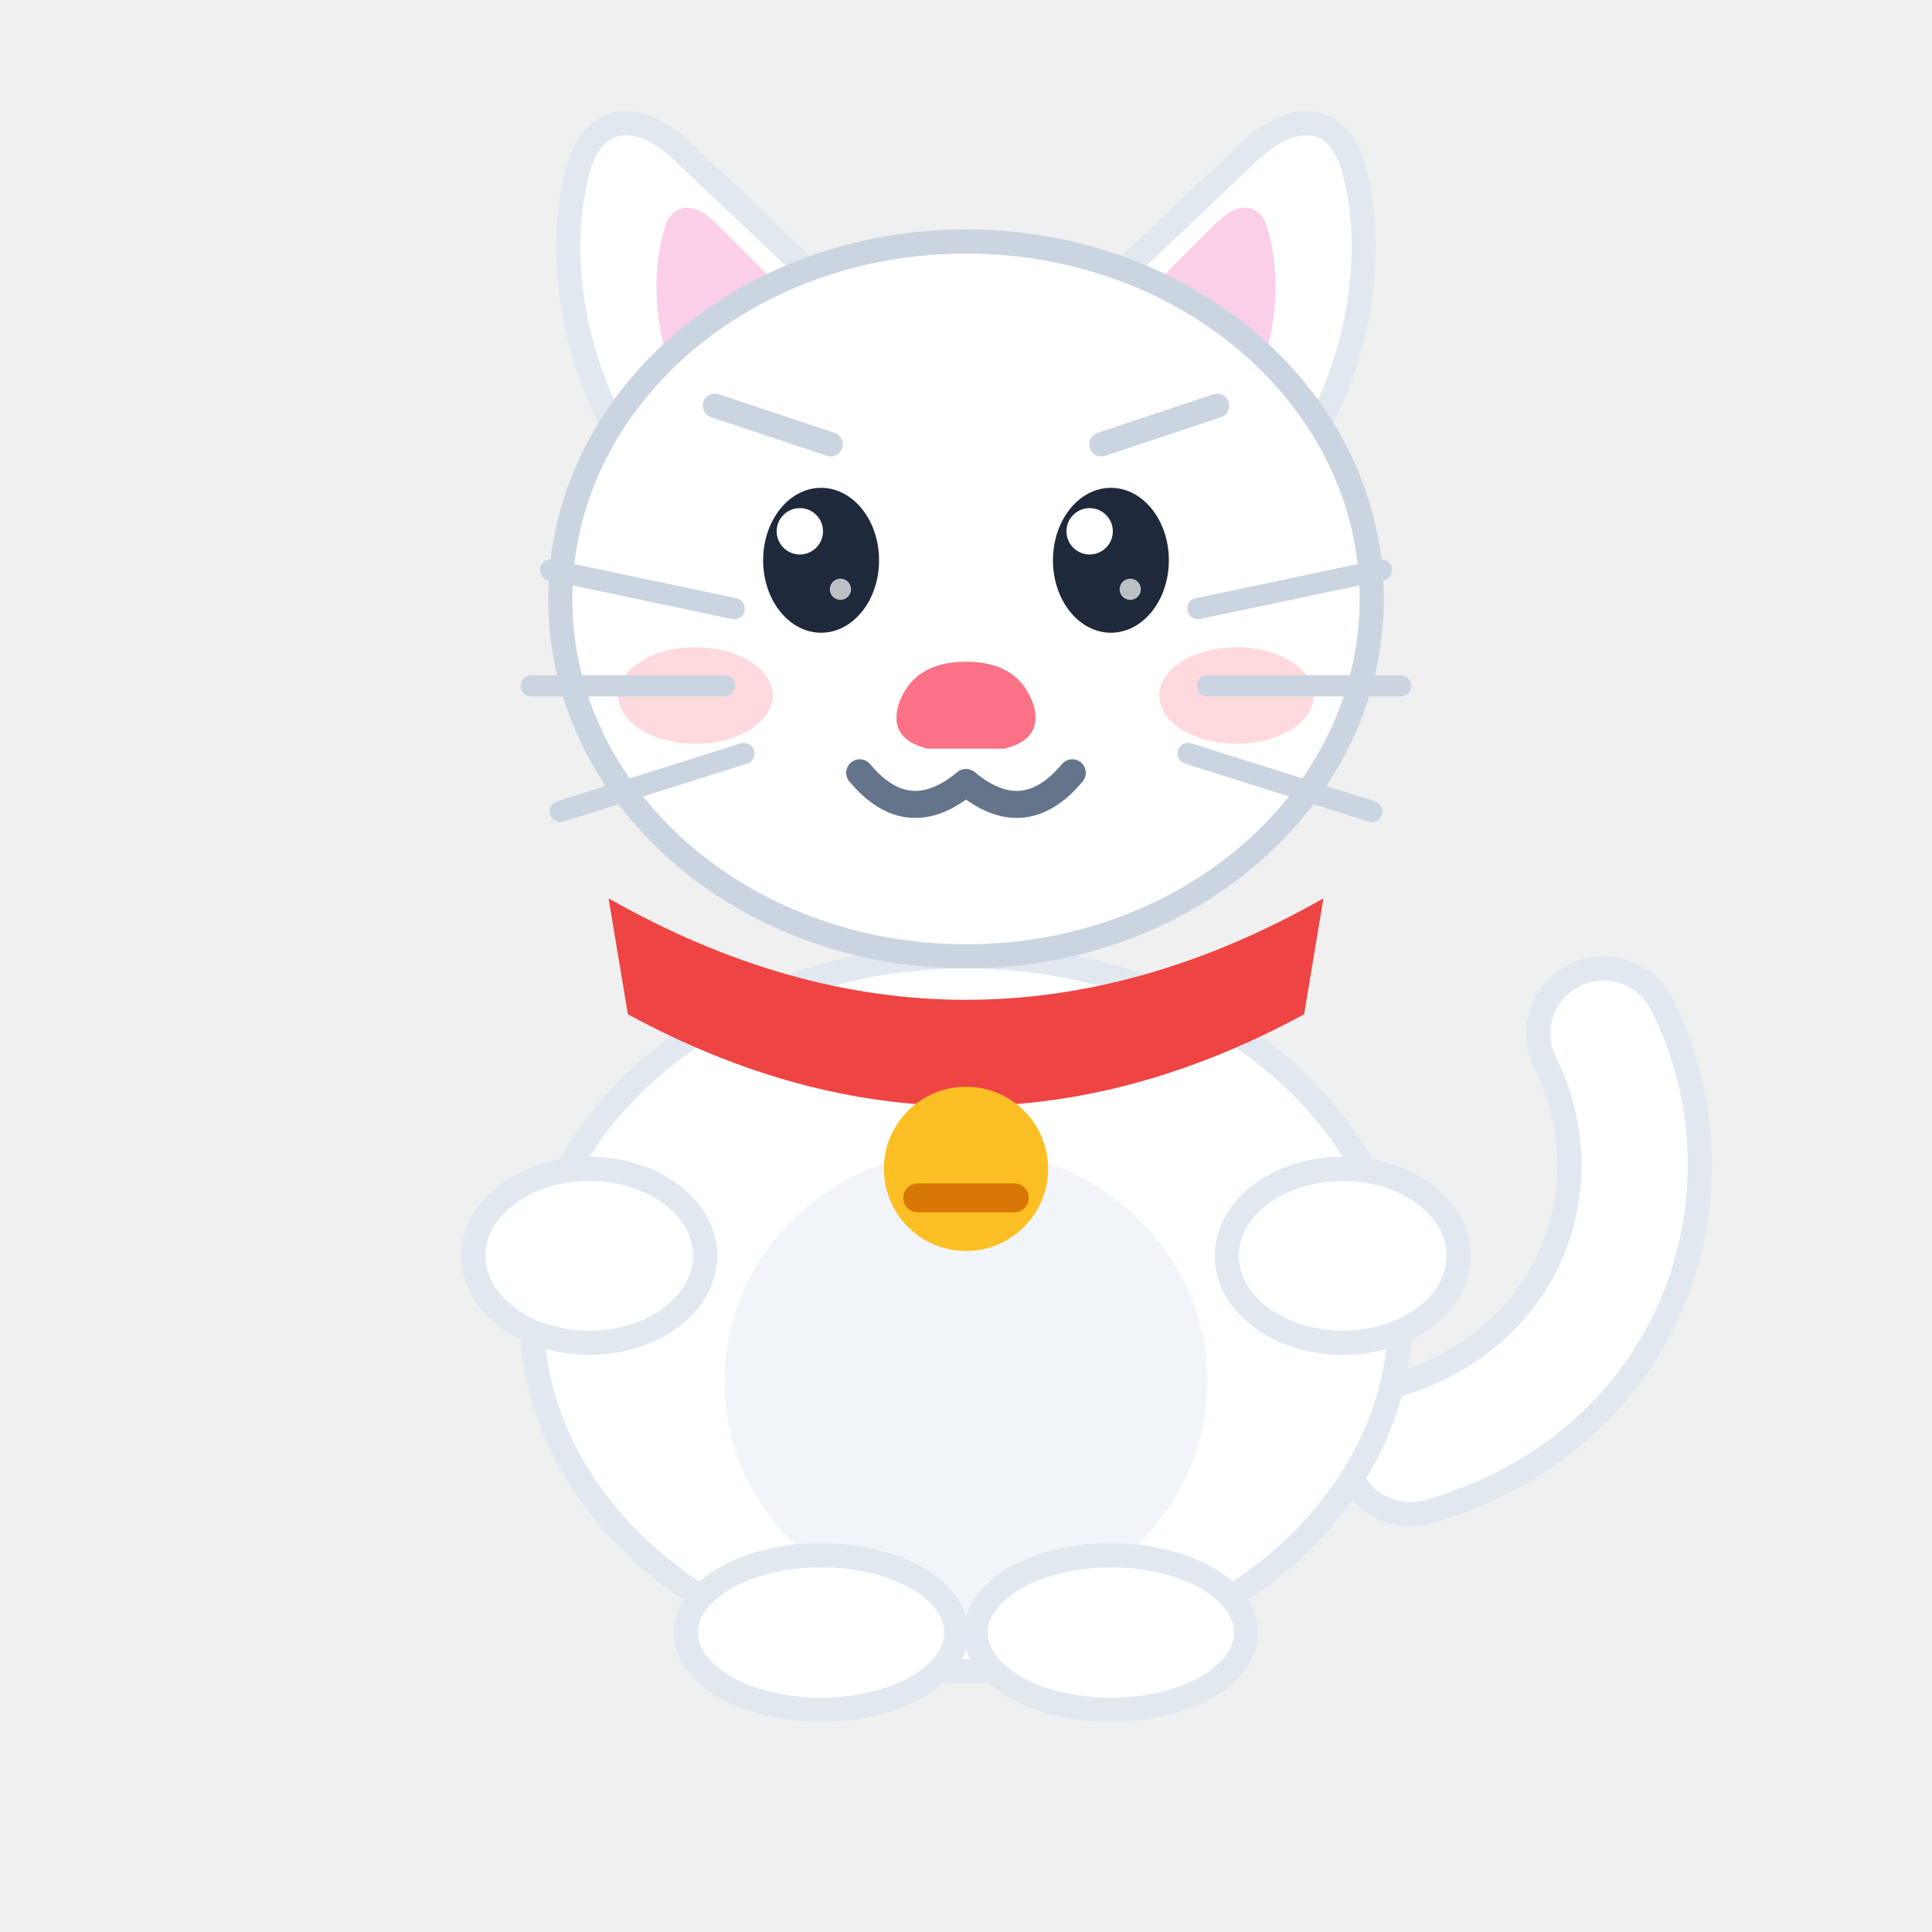
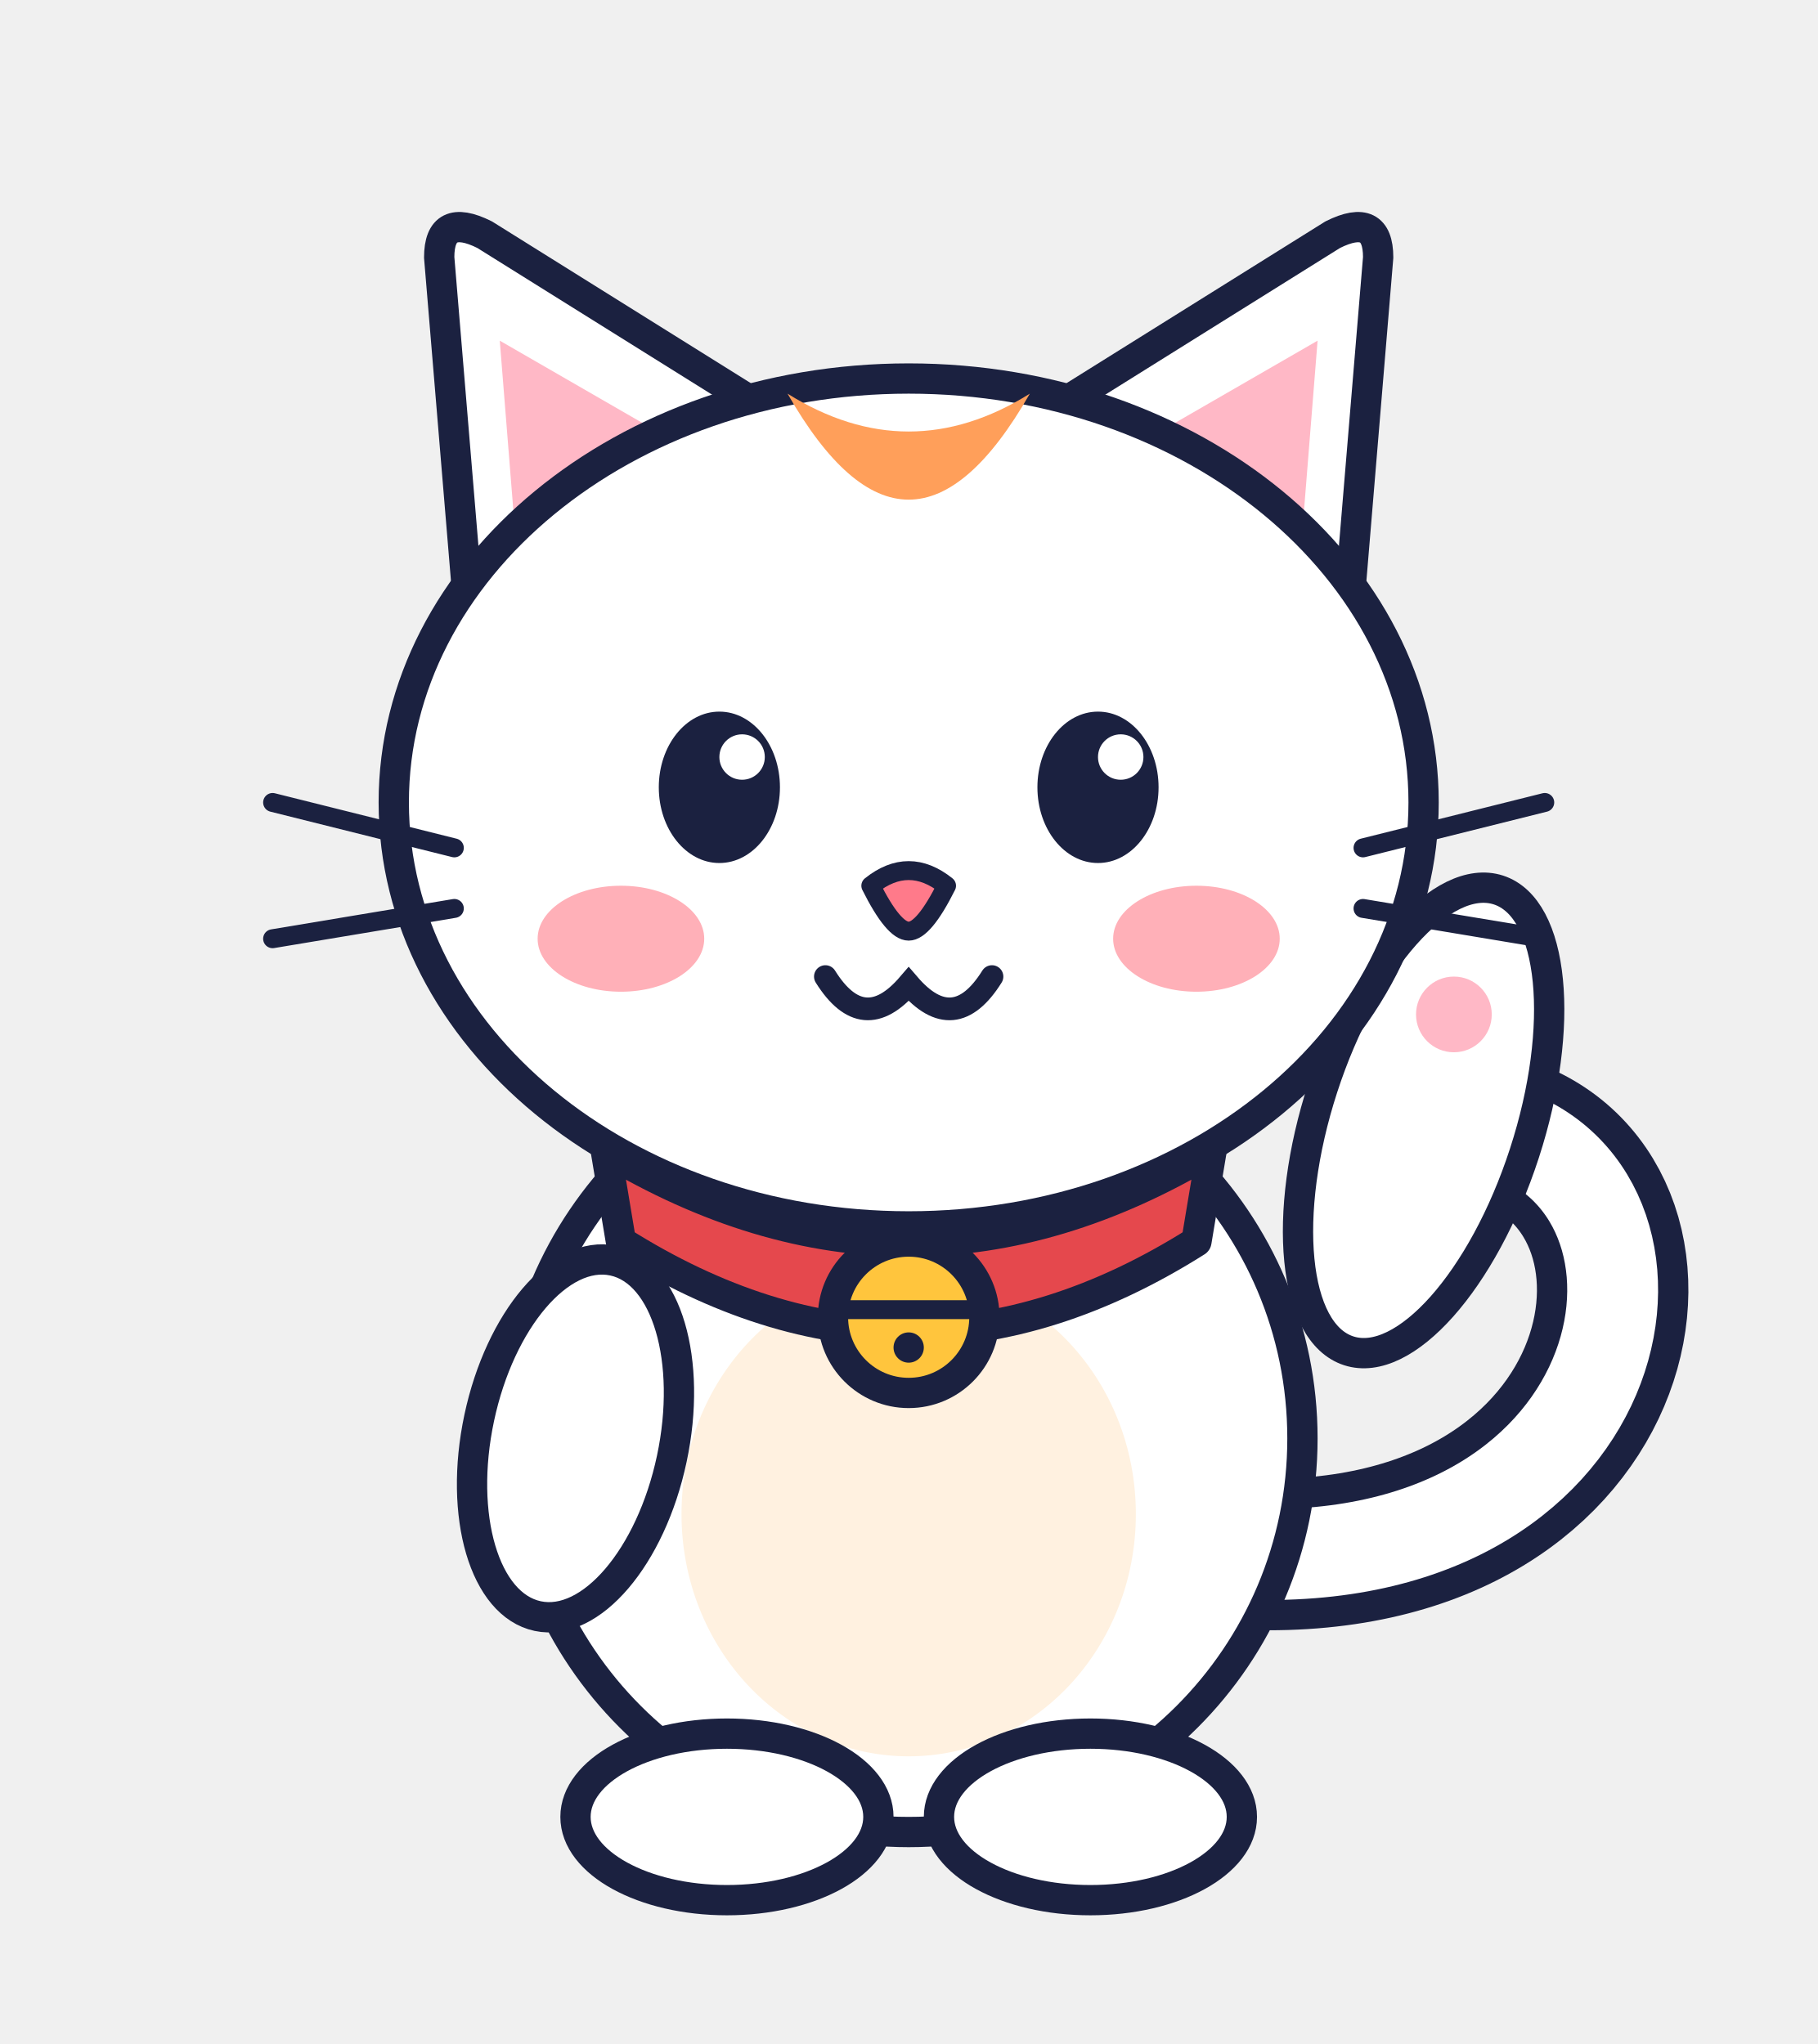
- <svg xmlns="http://www.w3.org/2000/svg" viewBox="0 0 200 200" width="200" height="200" fill="none">
-   <path d="M146 150c21-6 28-27 20-43" stroke="#e2e8f0" stroke-width="16" stroke-linecap="round" />
-   <path d="M146 150c21-6 28-27 20-43" stroke="#ffffff" stroke-width="11" stroke-linecap="round" />
-   <path d="M66 48C60 40 57 27 60 17c2-6 7-5 11-1l19 18z" fill="#ffffff" stroke="#e2e8f0" stroke-width="2.5" stroke-linejoin="round" />
-   <path d="M134 48c6-8 9-21 6-31-2-6-7-5-11-1l-19 18z" fill="#ffffff" stroke="#e2e8f0" stroke-width="2.5" stroke-linejoin="round" />
-   <path d="M71 42c-3-6-4-13-2-19 1-2 3-2 5 0l11 11z" fill="#fbcfe8" />
-   <path d="M129 42c3-6 4-13 2-19-1-2-3-2-5 0l-11 11z" fill="#fbcfe8" />
-   <ellipse cx="100" cy="136" rx="45" ry="37" fill="#ffffff" stroke="#e2e8f0" stroke-width="2.5" />
-   <ellipse cx="100" cy="143" rx="25" ry="24" fill="#f1f5f9" />
-   <ellipse cx="85" cy="169" rx="14" ry="8" fill="#ffffff" stroke="#e2e8f0" stroke-width="2.5" />
-   <ellipse cx="115" cy="169" rx="14" ry="8" fill="#ffffff" stroke="#e2e8f0" stroke-width="2.5" />
-   <ellipse cx="61" cy="130" rx="12" ry="9" fill="#ffffff" stroke="#e2e8f0" stroke-width="2.5" />
-   <ellipse cx="139" cy="130" rx="12" ry="9" fill="#ffffff" stroke="#e2e8f0" stroke-width="2.5" />
-   <path d="M63 93q37 21 74 0l-2 12q-35 19-70 0z" fill="#ef4444" />
-   <circle cx="100" cy="121" r="8.5" fill="#fbbf24" />
-   <path d="M95 124h10" stroke="#d97706" stroke-width="3" stroke-linecap="round" />
-   <ellipse cx="100" cy="62" rx="42" ry="37" fill="#ffffff" stroke="#cbd5e1" stroke-width="2.5" />
-   <ellipse cx="72" cy="72" rx="8" ry="5" fill="#fecdd3" opacity=".75" />
-   <ellipse cx="128" cy="72" rx="8" ry="5" fill="#fecdd3" opacity=".75" />
-   <ellipse cx="85" cy="58" rx="6" ry="7.5" fill="#1e293b" />
-   <ellipse cx="115" cy="58" rx="6" ry="7.5" fill="#1e293b" />
-   <circle cx="82.8" cy="55" r="2.4" fill="#ffffff" />
-   <circle cx="112.8" cy="55" r="2.4" fill="#ffffff" />
-   <circle cx="87" cy="61" r="1.1" fill="#ffffff" opacity=".7" />
-   <circle cx="117" cy="61" r="1.1" fill="#ffffff" opacity=".7" />
-   <path d="M100 68.5q5.5 0 7 4.5 1 3.5-3 4.5h-8q-4-1-3-4.5 1.5-4.5 7-4.5z" fill="#fb7185" />
-   <path d="M89 80q5 6 11 1 6 5 11-1" stroke="#64748b" stroke-width="2.8" stroke-linecap="round" stroke-linejoin="round" fill="none" />
-   <path d="M76 63 57 59M75 71 55 71M77 78 58 84" stroke="#cbd5e1" stroke-width="2.2" stroke-linecap="round" />
-   <path d="M124 63 143 59M125 71 145 71M123 78 142 84" stroke="#cbd5e1" stroke-width="2.2" stroke-linecap="round" />
-   <path d="M74 42l12 4M126 42l-12 4" stroke="#cbd5e1" stroke-width="2.5" stroke-linecap="round" />
+ <svg xmlns="http://www.w3.org/2000/svg" viewBox="0 0 240 270" width="480" height="540" role="img" aria-label="Neko vẫy tay chào">
+   <g stroke="#1B2140" stroke-width="4" stroke-linejoin="round" stroke-linecap="round">
+     <path d="M160 205 C215 210 225 160 200 150" fill="none" stroke-width="20" />
+     <path d="M160 205 C215 210 225 160 200 150" fill="none" stroke="#FFFFFF" stroke-width="12" />
+     <path d="M62 82 L58 34 Q58 28 64 31 L104 56 Z" fill="#FFFFFF" />
+     <path d="M178 82 L182 34 Q182 28 176 31 L136 56 Z" fill="#FFFFFF" />
+     <path d="M68 70 L66 45 L92 60 Z" fill="#FFB8C6" stroke="none" />
+     <path d="M172 70 L174 45 L148 60 Z" fill="#FFB8C6" stroke="none" />
+     <ellipse cx="120" cy="190" rx="52" ry="52" fill="#FFFFFF" />
+     <ellipse cx="120" cy="200" rx="30" ry="32" fill="#FFF1E0" stroke="none" />
+     <ellipse cx="96" cy="240" rx="20" ry="11" fill="#FFFFFF" />
+     <ellipse cx="144" cy="240" rx="20" ry="11" fill="#FFFFFF" />
+     <ellipse cx="76" cy="190" rx="13" ry="24" fill="#FFFFFF" transform="rotate(12 76 190)" />
+   </g>
+   <g stroke="#1B2140" stroke-width="4" stroke-linecap="round">
+     <ellipse cx="188" cy="148" rx="14" ry="32" fill="#FFFFFF" transform="rotate(18 188 148)" />
+     <circle cx="192" cy="134" r="5" fill="#FFB8C6" stroke="none" />
+   </g>
+   <g stroke="#1B2140" stroke-width="4" stroke-linejoin="round" stroke-linecap="round">
+     <ellipse cx="120" cy="106" rx="68" ry="56" fill="#FFFFFF" />
+     <path d="M104 52 Q120 62 136 52 Q128 66 120 66 Q112 66 104 52Z" fill="#FF9F5A" stroke="none" />
+     <path d="M80 152 Q120 176 160 152 L158 164 Q120 188 82 164 Z" fill="#E5484D" />
+     <circle cx="120" cy="174" r="10" fill="#FFC53D" />
+     <path d="M111 173 H129" stroke-width="2.5" />
+     <circle cx="120" cy="178" r="2" fill="#1B2140" stroke="none" />
+     <g stroke-width="2.5" fill="none">
+       <path d="M60 112 L36 106" />
+       <path d="M60 120 L36 124" />
+       <path d="M180 112 L204 106" />
+       <path d="M180 120 L204 124" />
+     </g>
+     <ellipse cx="82" cy="124" rx="11" ry="7" fill="#FFB0B8" stroke="none" />
+     <ellipse cx="158" cy="124" rx="11" ry="7" fill="#FFB0B8" stroke="none" />
+     <path d="M115 117 Q120 113 125 117 Q122 123 120 123 Q118 123 115 117Z" fill="#FF7A8A" stroke-width="2.5" />
+   </g>
+   <g fill="#1B2140">
+     <ellipse cx="95" cy="104" rx="8" ry="10" />
+     <ellipse cx="145" cy="104" rx="8" ry="10" />
+   </g>
+   <g fill="#FFFFFF">
+     <circle cx="98" cy="100" r="3" />
+     <circle cx="148" cy="100" r="3" />
+   </g>
+   <path d="M109 129 Q114 137 120 130 Q126 137 131 129" fill="none" stroke="#1B2140" stroke-width="3" stroke-linecap="round" />
</svg>
